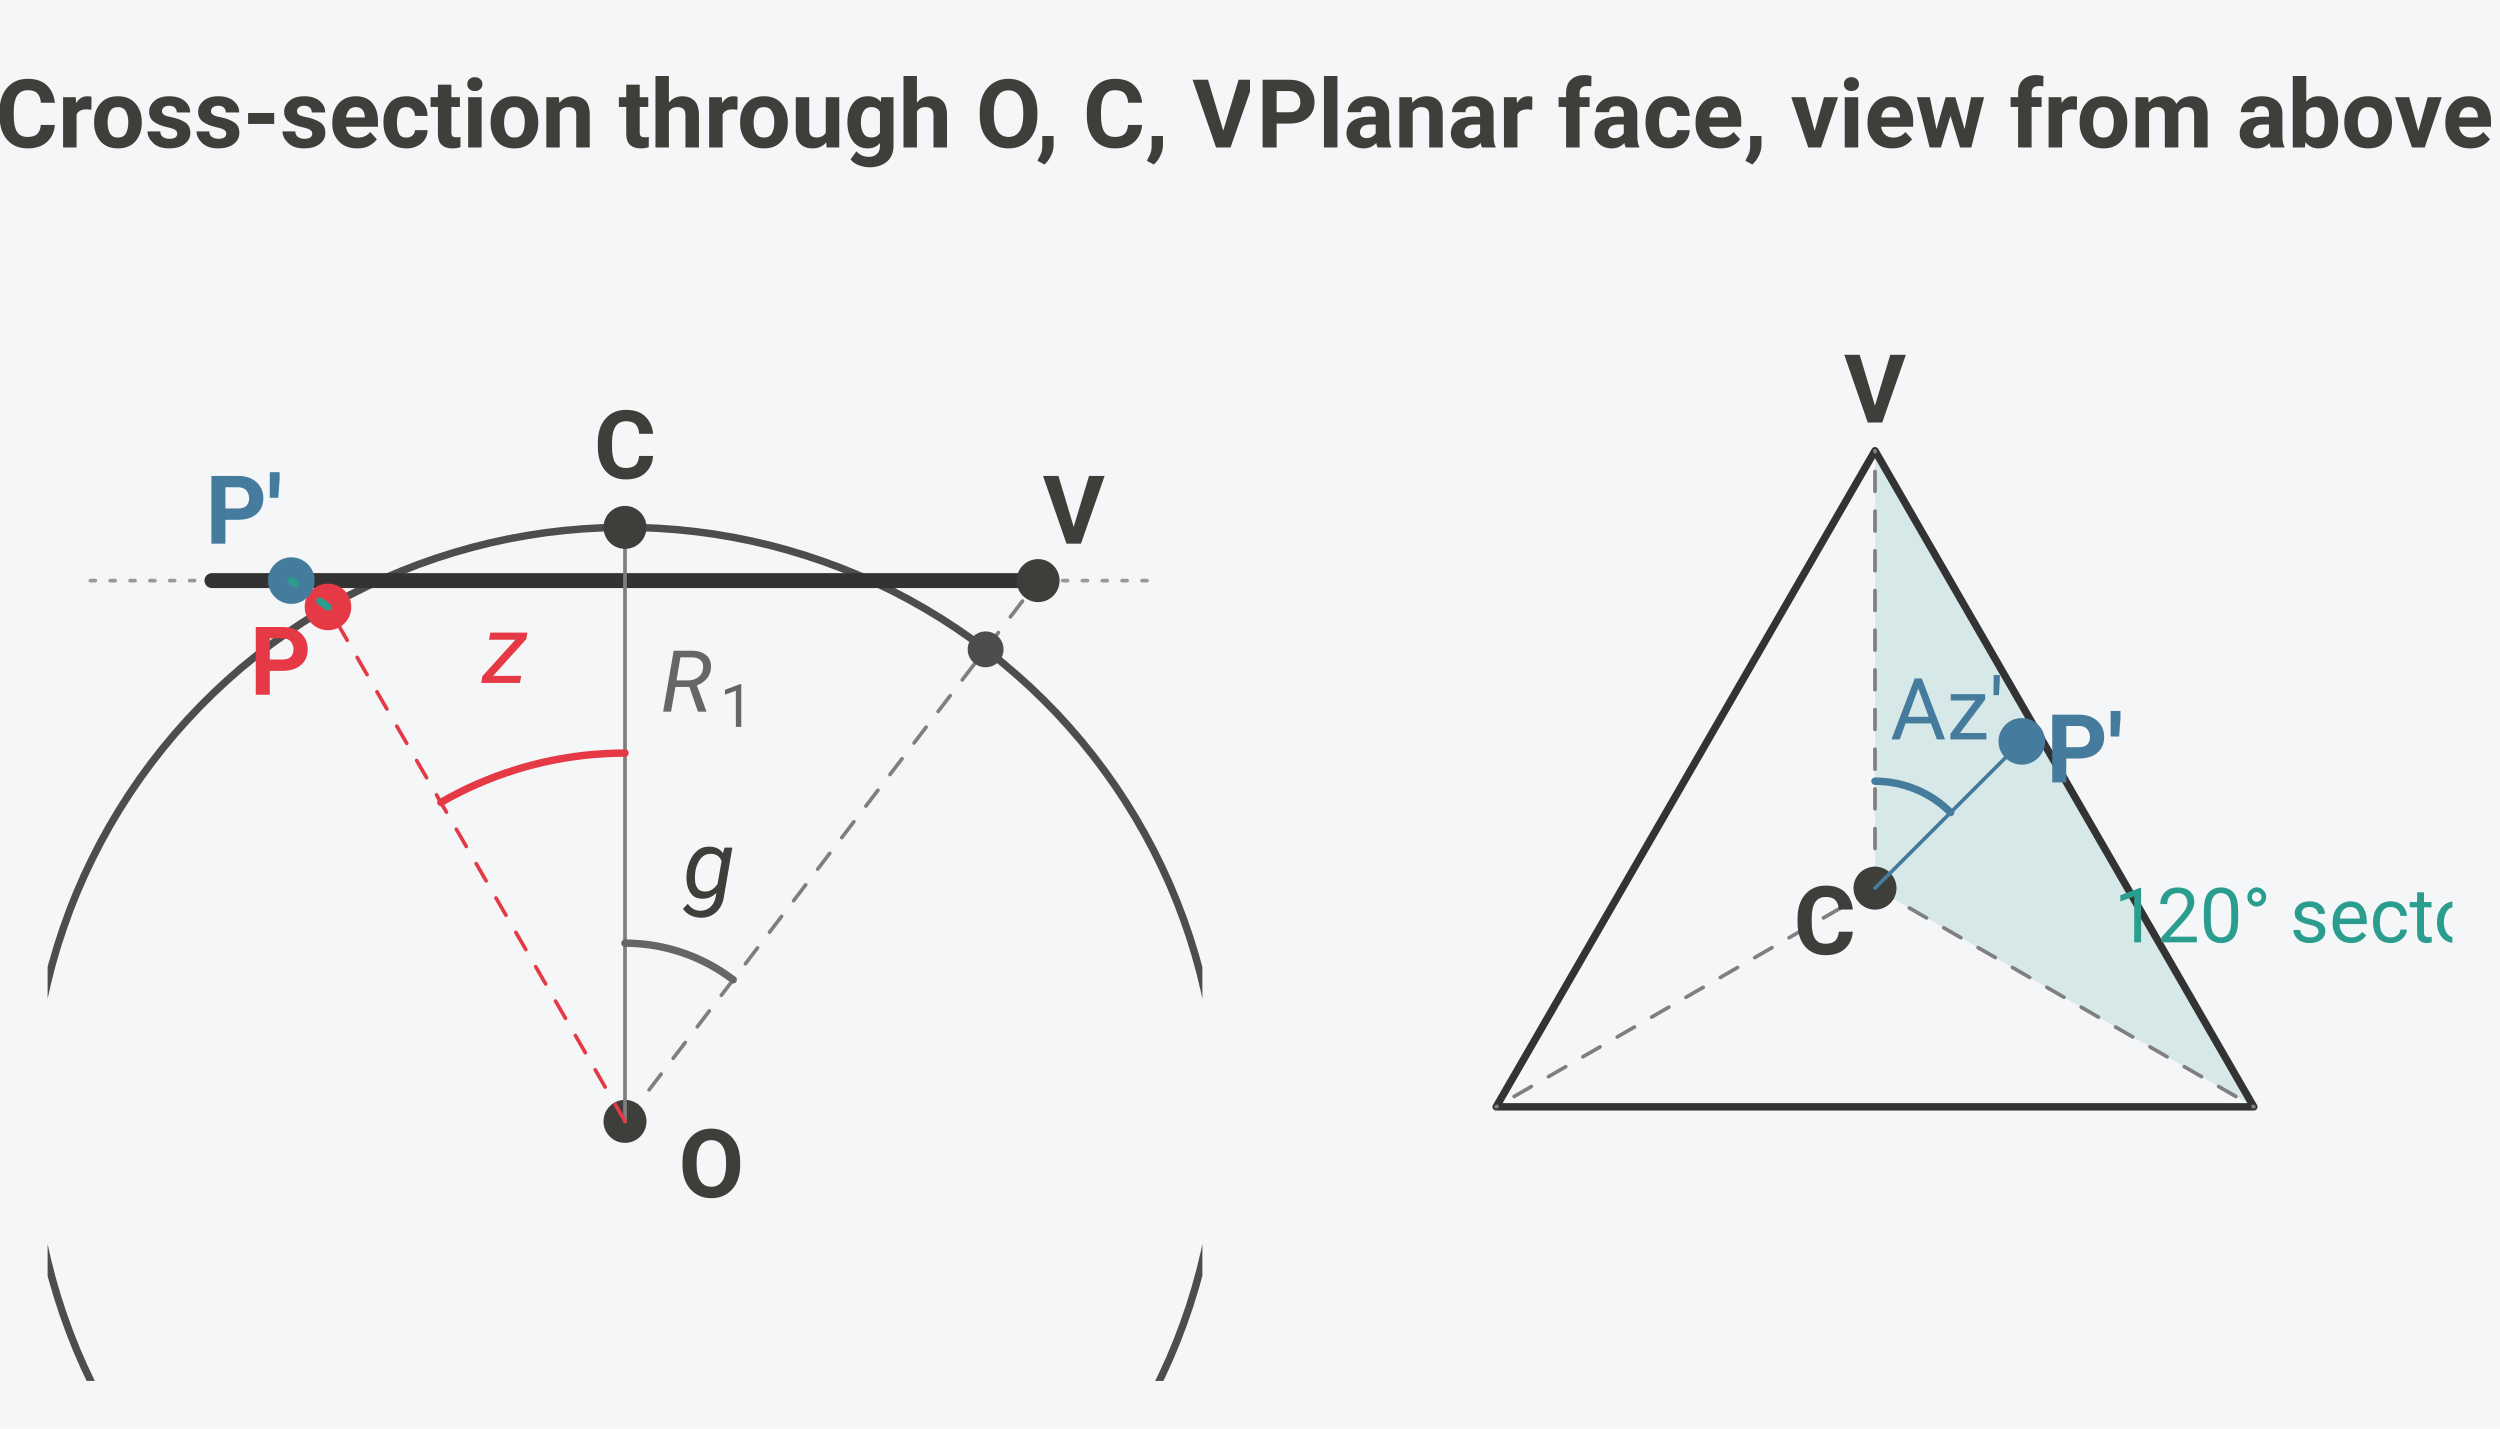
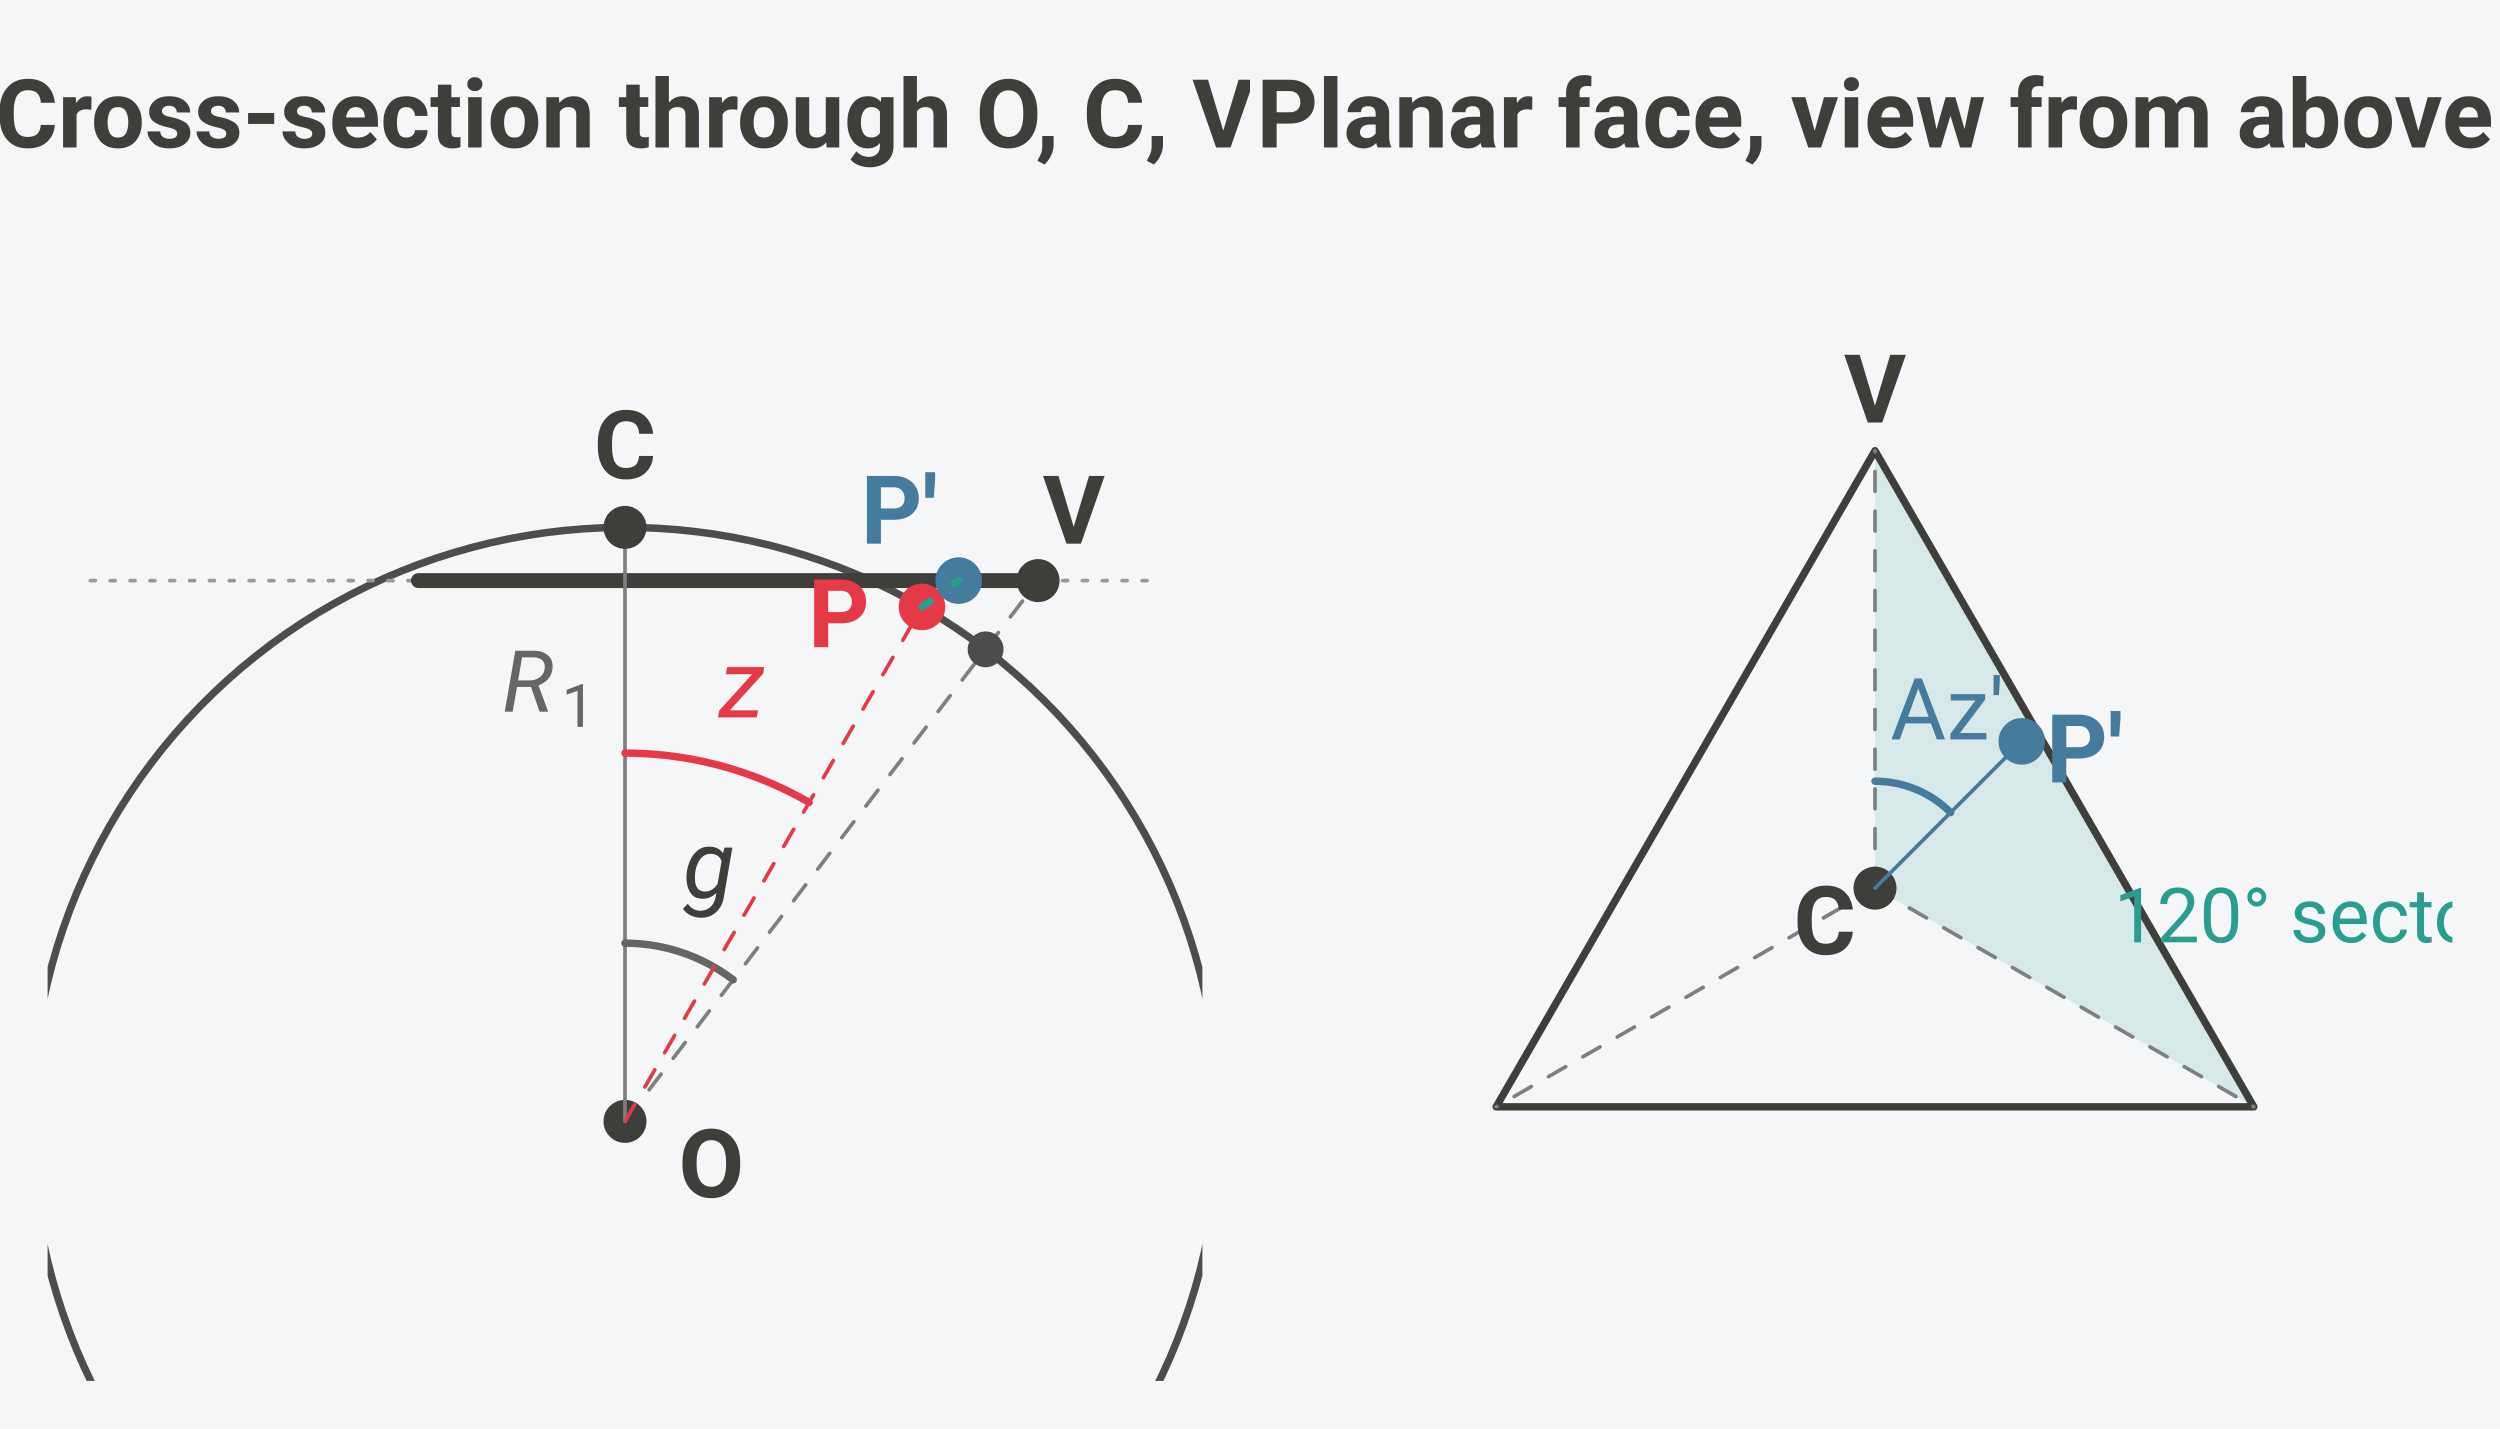
<svg xmlns="http://www.w3.org/2000/svg" width="504.00pt" height="288.00pt" viewBox="0 0 504.00 288.00">
  <g class="svglite">
    <defs>
      <style type="text/css">
    /* theme-aware-processed */
    .svglite line, .svglite polyline, .svglite polygon, .svglite path, .svglite circle {
      fill: none;
      stroke: #3E3F3A;
      stroke-linecap: round;
      stroke-linejoin: round;
      stroke-miterlimit: 10.00;
    }
    .svglite &gt; g &gt; rect {
      fill: none;
      stroke: #3E3F3A;
      stroke-linecap: round;
      stroke-linejoin: round;
      stroke-miterlimit: 10.00;
    }
    .svglite text {
      white-space: pre;
      fill: #3E3F3A;
    }
    .svglite g.glyphgroup path {
      fill: inherit;
      stroke: none;
    }
  </style>
    </defs>
    <rect class="svg-bg" width="100%" height="100%" style="stroke: none; fill: #F5F6F8;" />
    <defs>
      <clipPath id="cpMC4wMHw1MDQuMDB8MC4wMHwyODguMDA=">
        <rect x="0.00" y="0.00" width="504.00" height="288.00" />
      </clipPath>
    </defs>
    <g clip-path="url(#cpMC4wMHw1MDQuMDB8MC4wMHwyODguMDA=)">
</g>
    <defs>
      <clipPath id="cpMC4wMHwyNTIuMDB8MC4wMHwyODguMDA=">
        <rect x="0.00" y="0.00" width="252.00" height="288.00" />
      </clipPath>
    </defs>
    <g clip-path="url(#cpMC4wMHwyNTIuMDB8MC4wMHwyODguMDA=)">
      <text x="126.00" y="29.73" text-anchor="middle" style="font-size: 1.6em; font-weight: bold; font-family: &quot;Roboto&quot;, -apple-system, BlinkMacSystemFont, &quot;Segoe UI&quot;, system-ui, sans-serif;">Cross-section through O, C, V</text>
    </g>
    <defs>
      <clipPath id="cpOS42MHwyNDIuNDB8NDguMDB8Mjc4LjQw">
        <rect x="9.60" y="48.00" width="232.80" height="230.40" />
      </clipPath>
    </defs>
    <g clip-path="url(#cpOS42MHwyNDIuNDB8NDguMDB8Mjc4LjQw)">
      <polyline points="245.75,226.07 245.69,222.29 245.51,218.51 245.22,214.74 244.80,210.99 244.26,207.24 243.61,203.52 242.84,199.82 241.95,196.14 240.95,192.50 239.83,188.88 238.60,185.31 237.26,181.78 235.81,178.29 234.24,174.84 232.57,171.45 230.79,168.11 228.91,164.83 226.93,161.62 224.84,158.46 222.66,155.38 220.38,152.36 218.01,149.42 215.54,146.55 212.99,143.76 210.34,141.06 207.62,138.44 204.81,135.91 201.92,133.46 198.96,131.11 195.93,128.86 192.83,126.70 189.66,124.64 186.42,122.68 183.13,120.82 179.78,119.07 176.37,117.43 172.92,115.89 169.42,114.46 165.87,113.15 162.29,111.95 158.67,110.86 155.01,109.88 151.33,109.03 147.62,108.29 143.89,107.66 140.15,107.16 136.38,106.77 132.61,106.50 128.84,106.35 125.05,106.32 121.27,106.41 117.50,106.62 113.73,106.95 109.98,107.39 106.24,107.96 102.52,108.64 98.83,109.44 95.16,110.36 91.52,111.39 87.92,112.53 84.35,113.79 80.83,115.16 77.35,116.64 73.92,118.24 70.54,119.93 67.22,121.74 63.95,123.64 60.75,125.65 57.61,127.76 54.54,129.97 51.55,132.28 48.62,134.67 45.78,137.16 43.01,139.74 40.33,142.40 37.73,145.15 35.22,147.97 32.80,150.88 30.47,153.86 28.24,156.91 26.10,160.03 24.07,163.22 22.13,166.47 20.30,169.78 18.58,173.14 16.96,176.56 15.45,180.02 14.05,183.54 12.77,187.09 11.59,190.69 10.53,194.32 9.59,197.98 8.76,201.67 8.05,205.38 7.45,209.11 6.98,212.86 6.62,216.63 6.38,220.40 6.26,224.18 6.26,227.96 6.38,231.74 6.62,235.51 6.98,239.28 7.45,243.03 8.05,246.76 8.76,250.48 9.59,254.16 10.53,257.82 11.59,261.45 12.77,265.05 14.05,268.60 15.45,272.12 16.96,275.58 18.58,279.00 20.30,282.37 22.13,285.67 24.07,288.92 26.10,292.11 28.24,295.23 30.47,298.28 32.80,301.26 35.22,304.17 37.73,306.99 40.33,309.74 43.01,312.40 45.78,314.98 48.62,317.47 51.55,319.87 54.54,322.17 57.61,324.38 60.75,326.49 63.95,328.50 67.22,330.40 70.54,332.21 73.92,333.91 77.35,335.50 80.83,336.98 84.35,338.35 87.92,339.61 91.52,340.75 95.16,341.78 98.83,342.70 102.52,343.50 106.24,344.18 109.98,344.75 113.73,345.19 117.50,345.52 121.27,345.73 125.05,345.82 128.84,345.79 132.61,345.64 136.38,345.37 140.15,344.99 143.89,344.48 147.62,343.86 151.33,343.11 155.01,342.26 158.67,341.28 162.29,340.19 165.87,338.99 169.42,337.68 172.92,336.25 176.37,334.71 179.78,333.07 183.13,331.32 186.42,329.46 189.66,327.50 192.83,325.44 195.93,323.28 198.96,321.03 201.92,318.68 204.81,316.24 207.62,313.70 210.34,311.08 212.99,308.38 215.54,305.59 218.01,302.72 220.38,299.78 222.66,296.77 224.84,293.68 226.93,290.52 228.91,287.31 230.79,284.03 232.57,280.69 234.24,277.30 235.81,273.86 237.26,270.37 238.60,266.83 239.83,263.26 240.95,259.64 241.95,256.00 242.84,252.32 243.61,248.62 244.26,244.90 244.80,241.15 245.22,237.40 245.51,233.63 245.69,229.85 245.75,226.07 " style="stroke-width: 1.50; stroke: #4D4D4D;" />
      <polyline points="18.22,117.05 233.78,117.05 " style="stroke-width: 0.75; stroke: #999999; stroke-dasharray: 1.00,3.00;" />
-       <polyline points="42.72,117.05 209.28,117.05 " style="stroke-width: 3.00; stroke: #333333;" />
+       <polyline points="84.36,117.05 209.28,117.05 " style="stroke-width: 3.00;" />
      <polyline points="126.00,226.07 209.28,117.05 " style="stroke-width: 0.75; stroke: #7F7F7F; stroke-dasharray: 4.00,4.00;" />
      <circle cx="198.70" cy="130.91" r="3.24" style="stroke-width: 0.75; stroke: #4D4D4D; fill: #4D4D4D;" />
      <circle class="theme-fill-fg" cx="209.28" cy="117.05" r="3.96" style="stroke-width: 0.75; fill: #3E3F3A;" />
      <text x="216.47" y="109.60" text-anchor="middle" style="font-size: 1.6em; font-weight: bold; font-family: &quot;Roboto&quot;, -apple-system, BlinkMacSystemFont, &quot;Segoe UI&quot;, system-ui, sans-serif;">V</text>
      <circle class="theme-fill-fg" cx="126.00" cy="226.07" r="3.96" style="stroke-width: 0.75; fill: #3E3F3A;" />
      <text x="136.78" y="241.37" style="font-size: 1.6em; font-weight: bold; font-family: &quot;Roboto&quot;, -apple-system, BlinkMacSystemFont, &quot;Segoe UI&quot;, system-ui, sans-serif;">O</text>
      <polyline points="126.00,226.07 126.00,106.32 " style="stroke-width: 0.75; stroke: #7F7F7F;" />
      <circle class="theme-fill-fg" cx="126.00" cy="106.32" r="3.96" style="stroke-width: 0.75; fill: #3E3F3A;" />
      <text x="126.00" y="96.47" text-anchor="middle" style="font-size: 1.6em; font-weight: bold; font-family: &quot;Roboto&quot;, -apple-system, BlinkMacSystemFont, &quot;Segoe UI&quot;, system-ui, sans-serif;">C</text>
-       <text x="133.19" y="143.47" style="font-size: 1.44em; font-style: italic;fill: #666666; font-family: &quot;Roboto&quot;, -apple-system, BlinkMacSystemFont, &quot;Segoe UI&quot;, system-ui, sans-serif;">R</text>
-       <text x="145.13" y="146.53" style="font-size: 1.008em;fill: #666666; font-family: &quot;Roboto&quot;, -apple-system, BlinkMacSystemFont, &quot;Segoe UI&quot;, system-ui, sans-serif;">1</text>
+       <text x="101.26" y="143.47" style="font-size: 1.44em; font-style: italic;fill: #666666; font-family: &quot;Roboto&quot;, -apple-system, BlinkMacSystemFont, &quot;Segoe UI&quot;, system-ui, sans-serif;">R</text>
+       <text x="113.21" y="146.53" style="font-size: 1.008em;fill: #666666; font-family: &quot;Roboto&quot;, -apple-system, BlinkMacSystemFont, &quot;Segoe UI&quot;, system-ui, sans-serif;">1</text>
      <polyline points="126.00,190.14 126.81,190.15 127.62,190.18 128.42,190.23 129.23,190.29 130.03,190.37 130.83,190.47 131.63,190.59 132.43,190.72 133.22,190.88 134.01,191.05 134.80,191.24 135.58,191.45 136.36,191.67 137.13,191.91 137.89,192.17 138.65,192.45 139.41,192.74 140.15,193.05 140.89,193.38 141.62,193.72 142.35,194.08 143.06,194.45 143.77,194.85 144.47,195.25 145.16,195.68 145.83,196.12 146.50,196.57 147.16,197.04 147.81,197.52 " style="stroke-width: 1.50; stroke: #666666;" />
      <text x="137.67" y="181.01" style="font-size: 1.6em; font-style: italic; font-family: &quot;Roboto&quot;, -apple-system, BlinkMacSystemFont, &quot;Segoe UI&quot;, system-ui, sans-serif;">g</text>
-       <polyline points="126.00,226.07 66.12,122.36 " style="stroke-width: 0.75; stroke: #E63946; stroke-dasharray: 4.00,4.00;" />
-       <circle cx="66.12" cy="122.36" r="4.32" style="stroke-width: 0.75; stroke: #E63946; fill: #E63946;" />
-       <text x="56.54" y="140.06" text-anchor="middle" style="font-size: 1.6em; font-weight: bold;fill: #E63946; font-family: &quot;Roboto&quot;, -apple-system, BlinkMacSystemFont, &quot;Segoe UI&quot;, system-ui, sans-serif;">P</text>
-       <circle cx="58.73" cy="117.05" r="4.32" style="stroke-width: 0.75; stroke: #457B9D; fill: #457B9D;" />
-       <text x="49.15" y="109.60" text-anchor="middle" style="font-size: 1.6em; font-weight: bold;fill: #457B9D; font-family: &quot;Roboto&quot;, -apple-system, BlinkMacSystemFont, &quot;Segoe UI&quot;, system-ui, sans-serif;">P'</text>
-       <polyline points="66.12,122.36 58.73,117.05 " style="stroke-width: 1.50; stroke: #2A9D8F; stroke-dasharray: 2.00,6.00;" />
-       <polyline points="126.00,151.82 123.95,151.85 121.91,151.94 119.87,152.08 117.83,152.27 115.80,152.53 113.78,152.84 111.77,153.20 109.76,153.62 107.77,154.10 105.80,154.62 103.84,155.21 101.89,155.85 99.97,156.54 98.06,157.28 96.18,158.08 94.31,158.92 92.48,159.82 90.66,160.77 88.88,161.77 " style="stroke-width: 1.50; stroke: #E63946;" />
-       <text x="97.20" y="137.68" style="font-size: 1.6em; font-style: italic;fill: #E63946; font-family: &quot;Roboto&quot;, -apple-system, BlinkMacSystemFont, &quot;Segoe UI&quot;, system-ui, sans-serif;">z</text>
+       <polyline points="126.00,226.07 185.88,122.36 " style="stroke-width: 0.75; stroke: #E63946; stroke-dasharray: 4.00,4.00;" />
+       <circle cx="185.88" cy="122.36" r="4.32" style="stroke-width: 0.75; stroke: #E63946; fill: #E63946;" />
+       <text x="169.11" y="130.48" text-anchor="middle" style="font-size: 1.6em; font-weight: bold;fill: #E63946; font-family: &quot;Roboto&quot;, -apple-system, BlinkMacSystemFont, &quot;Segoe UI&quot;, system-ui, sans-serif;">P</text>
+       <circle cx="193.27" cy="117.05" r="4.32" style="stroke-width: 0.75; stroke: #457B9D; fill: #457B9D;" />
+       <text x="181.30" y="109.60" text-anchor="middle" style="font-size: 1.6em; font-weight: bold;fill: #457B9D; font-family: &quot;Roboto&quot;, -apple-system, BlinkMacSystemFont, &quot;Segoe UI&quot;, system-ui, sans-serif;">P'</text>
+       <polyline points="185.88,122.36 193.27,117.05 " style="stroke-width: 1.50; stroke: #2A9D8F; stroke-dasharray: 2.00,6.00;" />
+       <polyline points="126.00,151.82 128.05,151.85 130.09,151.94 132.13,152.08 134.17,152.27 136.20,152.53 138.22,152.84 140.23,153.20 142.24,153.62 144.23,154.10 146.20,154.62 148.16,155.21 150.11,155.85 152.03,156.54 153.94,157.28 155.82,158.08 157.69,158.92 159.52,159.82 161.34,160.77 163.12,161.77 " style="stroke-width: 1.50; stroke: #E63946;" />
+       <text x="144.94" y="144.62" style="font-size: 1.6em; font-style: italic;fill: #E63946; font-family: &quot;Roboto&quot;, -apple-system, BlinkMacSystemFont, &quot;Segoe UI&quot;, system-ui, sans-serif;">z</text>
    </g>
    <defs>
      <clipPath id="cpMjYxLjYwfDQ5NC40MHw0OC4wMHwyNzguNDA=">
        <rect x="261.60" y="48.00" width="232.80" height="230.40" />
      </clipPath>
    </defs>
    <g clip-path="url(#cpMjYxLjYwfDQ5NC40MHw0OC4wMHwyNzguNDA=)">
</g>
    <defs>
      <clipPath id="cpMjUyLjAwfDUwNC4wMHwwLjAwfDI4OC4wMA==">
        <rect x="252.00" y="0.00" width="252.00" height="288.00" />
      </clipPath>
    </defs>
    <g clip-path="url(#cpMjUyLjAwfDUwNC4wMHwwLjAwfDI4OC4wMA==)">
      <text x="378.00" y="29.73" text-anchor="middle" style="font-size: 1.6em; font-weight: bold; font-family: &quot;Roboto&quot;, -apple-system, BlinkMacSystemFont, &quot;Segoe UI&quot;, system-ui, sans-serif;">Planar face, view from above</text>
    </g>
    <g clip-path="url(#cpMjYxLjYwfDQ5NC40MHw0OC4wMHwyNzguNDA=)">
      <polygon points="378.00,179.05 378.00,90.87 454.37,223.14 " style="stroke-width: 0.75; stroke: none; fill: #2A9D8F; fill-opacity: 0.15;" />
-       <polygon points="378.00,90.87 301.63,223.14 454.37,223.14 " style="stroke-width: 1.50; stroke: #333333;" />
+       <polygon points="378.00,90.87 301.63,223.14 454.37,223.14 " style="stroke-width: 1.50;" />
      <polyline points="378.00,179.05 378.00,90.87 " style="stroke-width: 0.75; stroke: #7F7F7F; stroke-dasharray: 4.00,4.00;" />
      <polyline points="378.00,179.05 301.63,223.14 " style="stroke-width: 0.75; stroke: #7F7F7F; stroke-dasharray: 4.00,4.00;" />
      <polyline points="378.00,179.05 454.37,223.14 " style="stroke-width: 0.75; stroke: #7F7F7F; stroke-dasharray: 4.00,4.00;" />
      <circle class="theme-fill-fg" cx="378.00" cy="179.05" r="3.96" style="stroke-width: 0.75; fill: #3E3F3A;" />
      <text x="367.86" y="192.38" text-anchor="middle" style="font-size: 1.6em; font-weight: bold; font-family: &quot;Roboto&quot;, -apple-system, BlinkMacSystemFont, &quot;Segoe UI&quot;, system-ui, sans-serif;">C</text>
      <text x="378.00" y="85.18" text-anchor="middle" style="font-size: 1.6em; font-weight: bold; font-family: &quot;Roboto&quot;, -apple-system, BlinkMacSystemFont, &quot;Segoe UI&quot;, system-ui, sans-serif;">V</text>
      <circle cx="407.59" cy="149.46" r="4.32" style="stroke-width: 0.75; stroke: #457B9D; fill: #457B9D;" />
      <text x="420.27" y="157.73" text-anchor="middle" style="font-size: 1.6em; font-weight: bold;fill: #457B9D; font-family: &quot;Roboto&quot;, -apple-system, BlinkMacSystemFont, &quot;Segoe UI&quot;, system-ui, sans-serif;">P'</text>
      <polyline points="378.00,179.05 407.59,149.46 " style="stroke-width: 0.75; stroke: #457B9D;" />
      <polyline points="378.00,157.49 378.89,157.51 379.78,157.57 380.67,157.66 381.55,157.79 382.42,157.95 383.29,158.15 384.15,158.39 385.00,158.66 385.84,158.97 386.66,159.31 387.47,159.68 388.26,160.09 389.03,160.53 389.79,161.00 390.53,161.51 391.24,162.04 391.93,162.60 392.60,163.19 393.24,163.81 " style="stroke-width: 1.50; stroke: #457B9D;" />
      <text x="392.56" y="149.06" text-anchor="middle" style="font-size: 1.44em;fill: #457B9D; font-family: &quot;Roboto&quot;, -apple-system, BlinkMacSystemFont, &quot;Segoe UI&quot;, system-ui, sans-serif;">Az'</text>
      <text x="426.18" y="189.97" style="font-size: 1.28em;fill: #2A9D8F; font-family: &quot;Roboto&quot;, -apple-system, BlinkMacSystemFont, &quot;Segoe UI&quot;, system-ui, sans-serif;">120° sector</text>
    </g>
  </g>
</svg>
